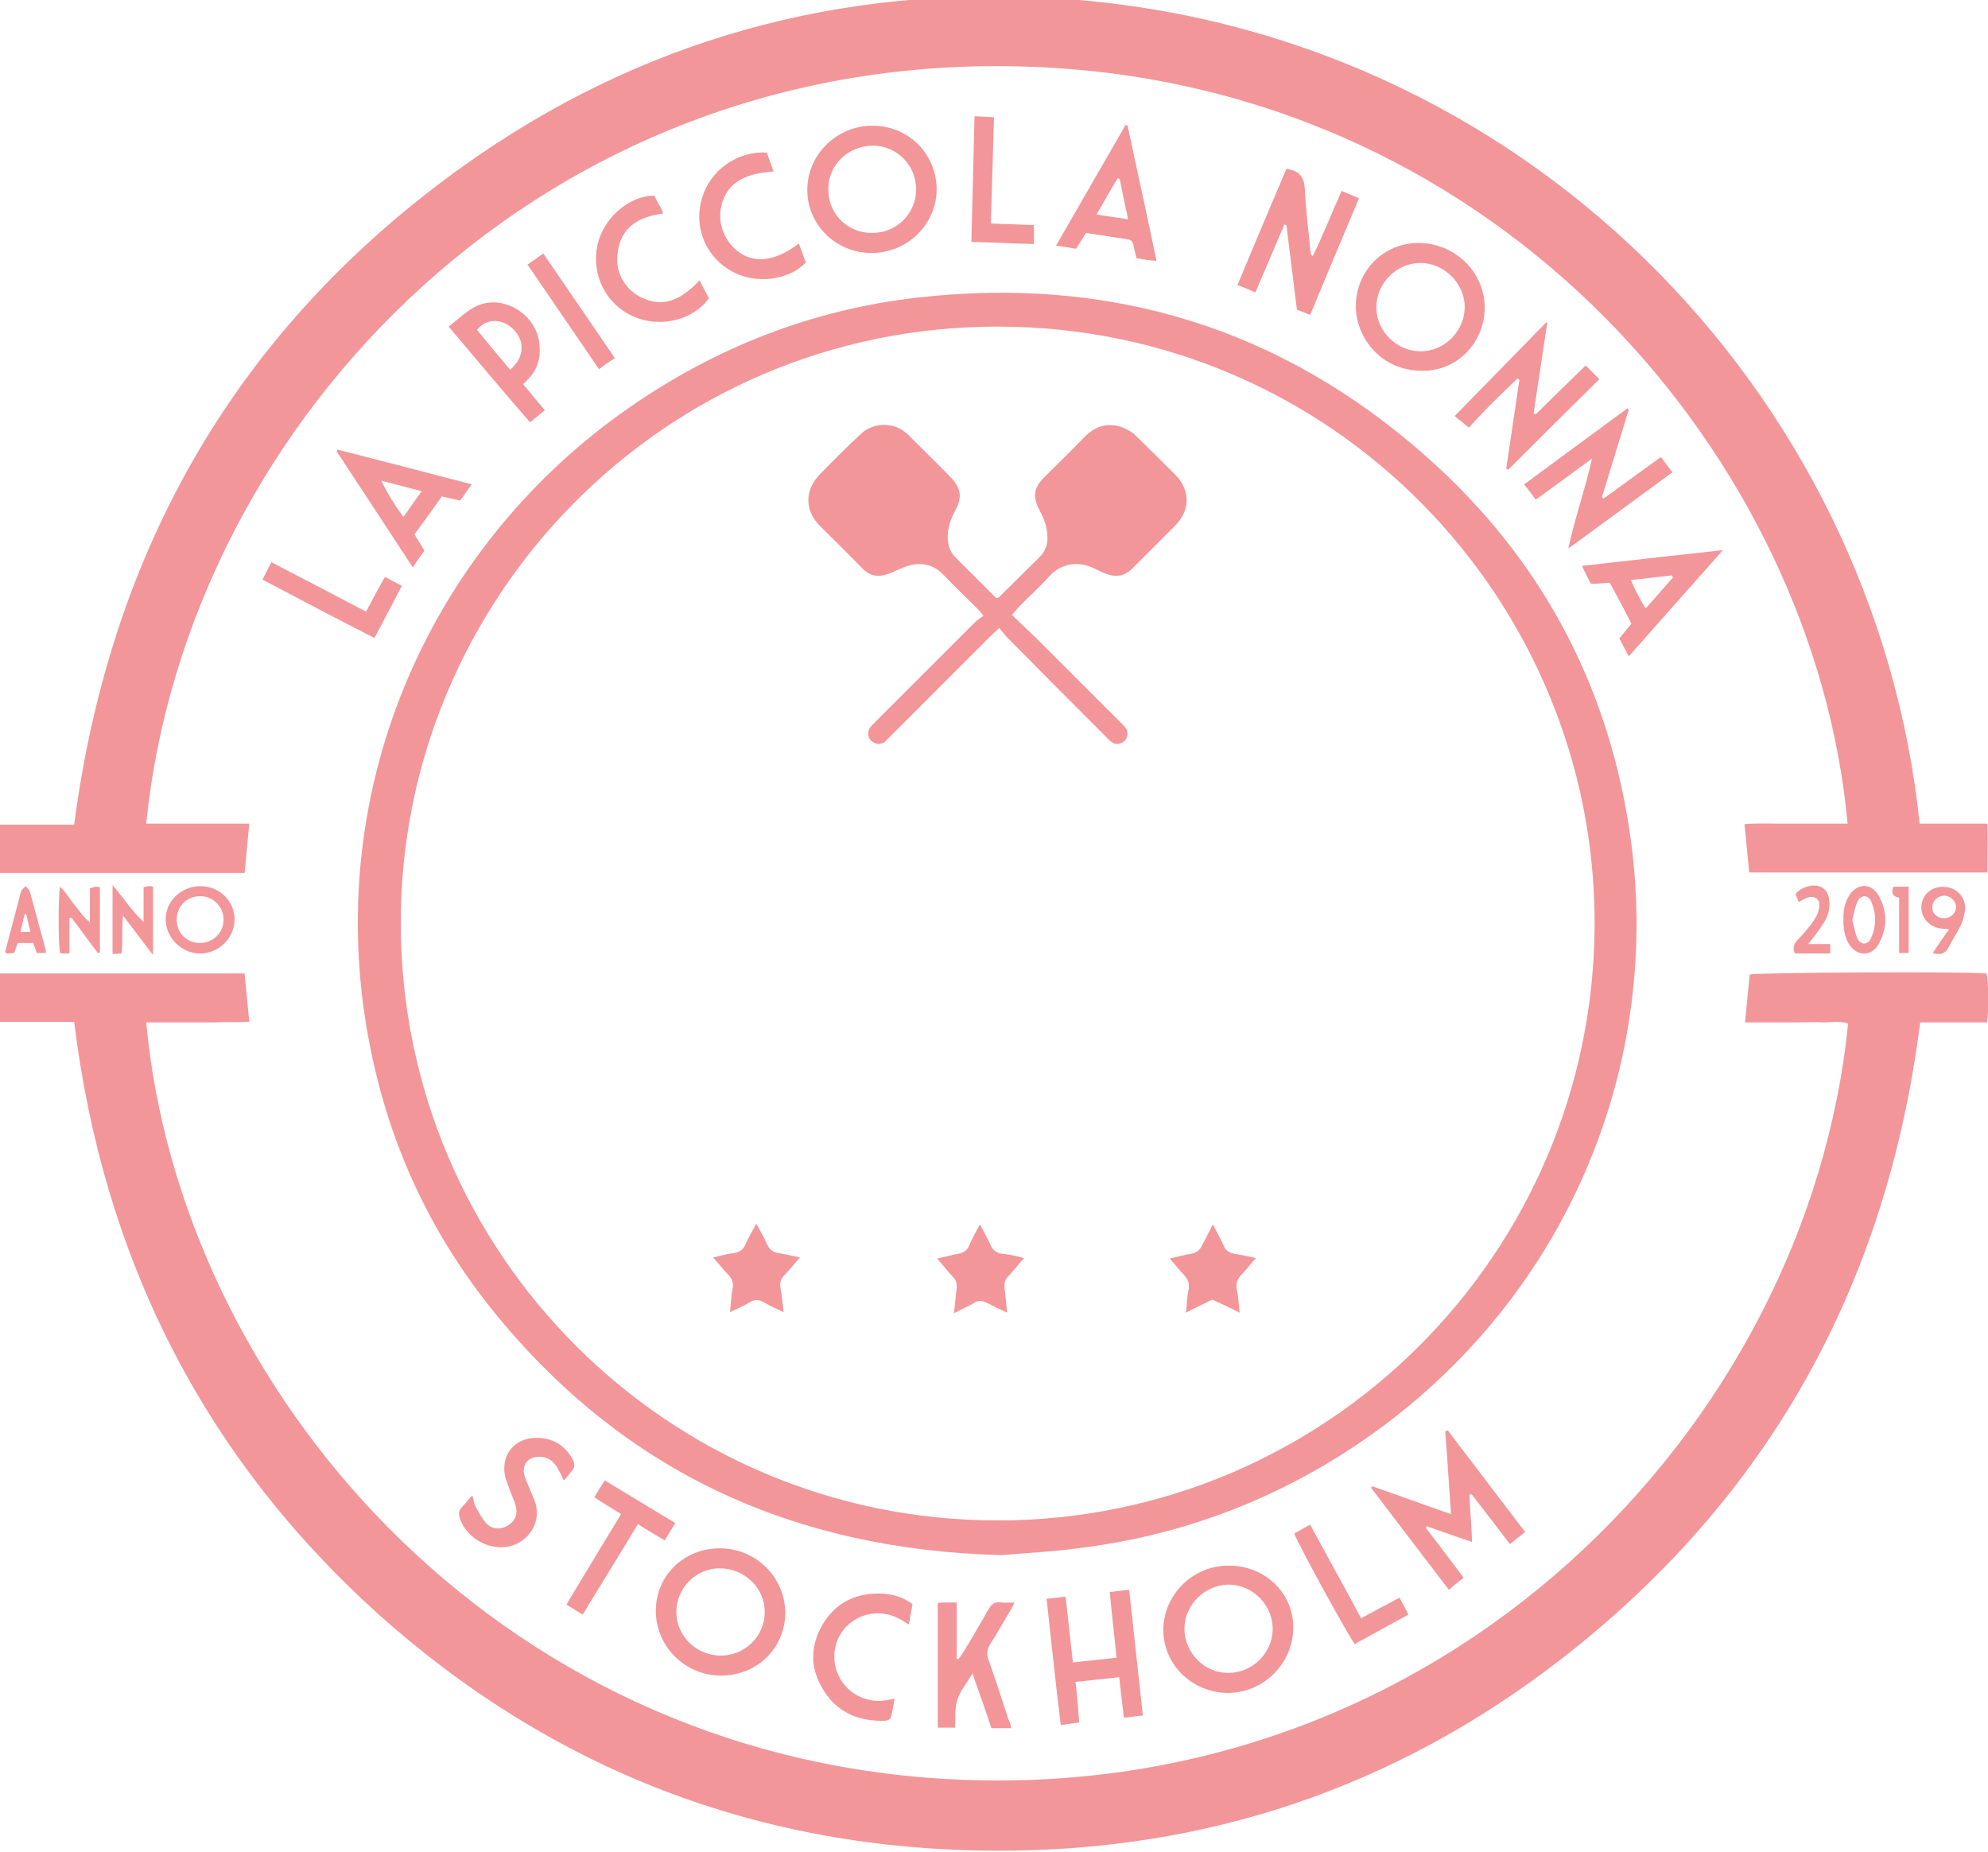
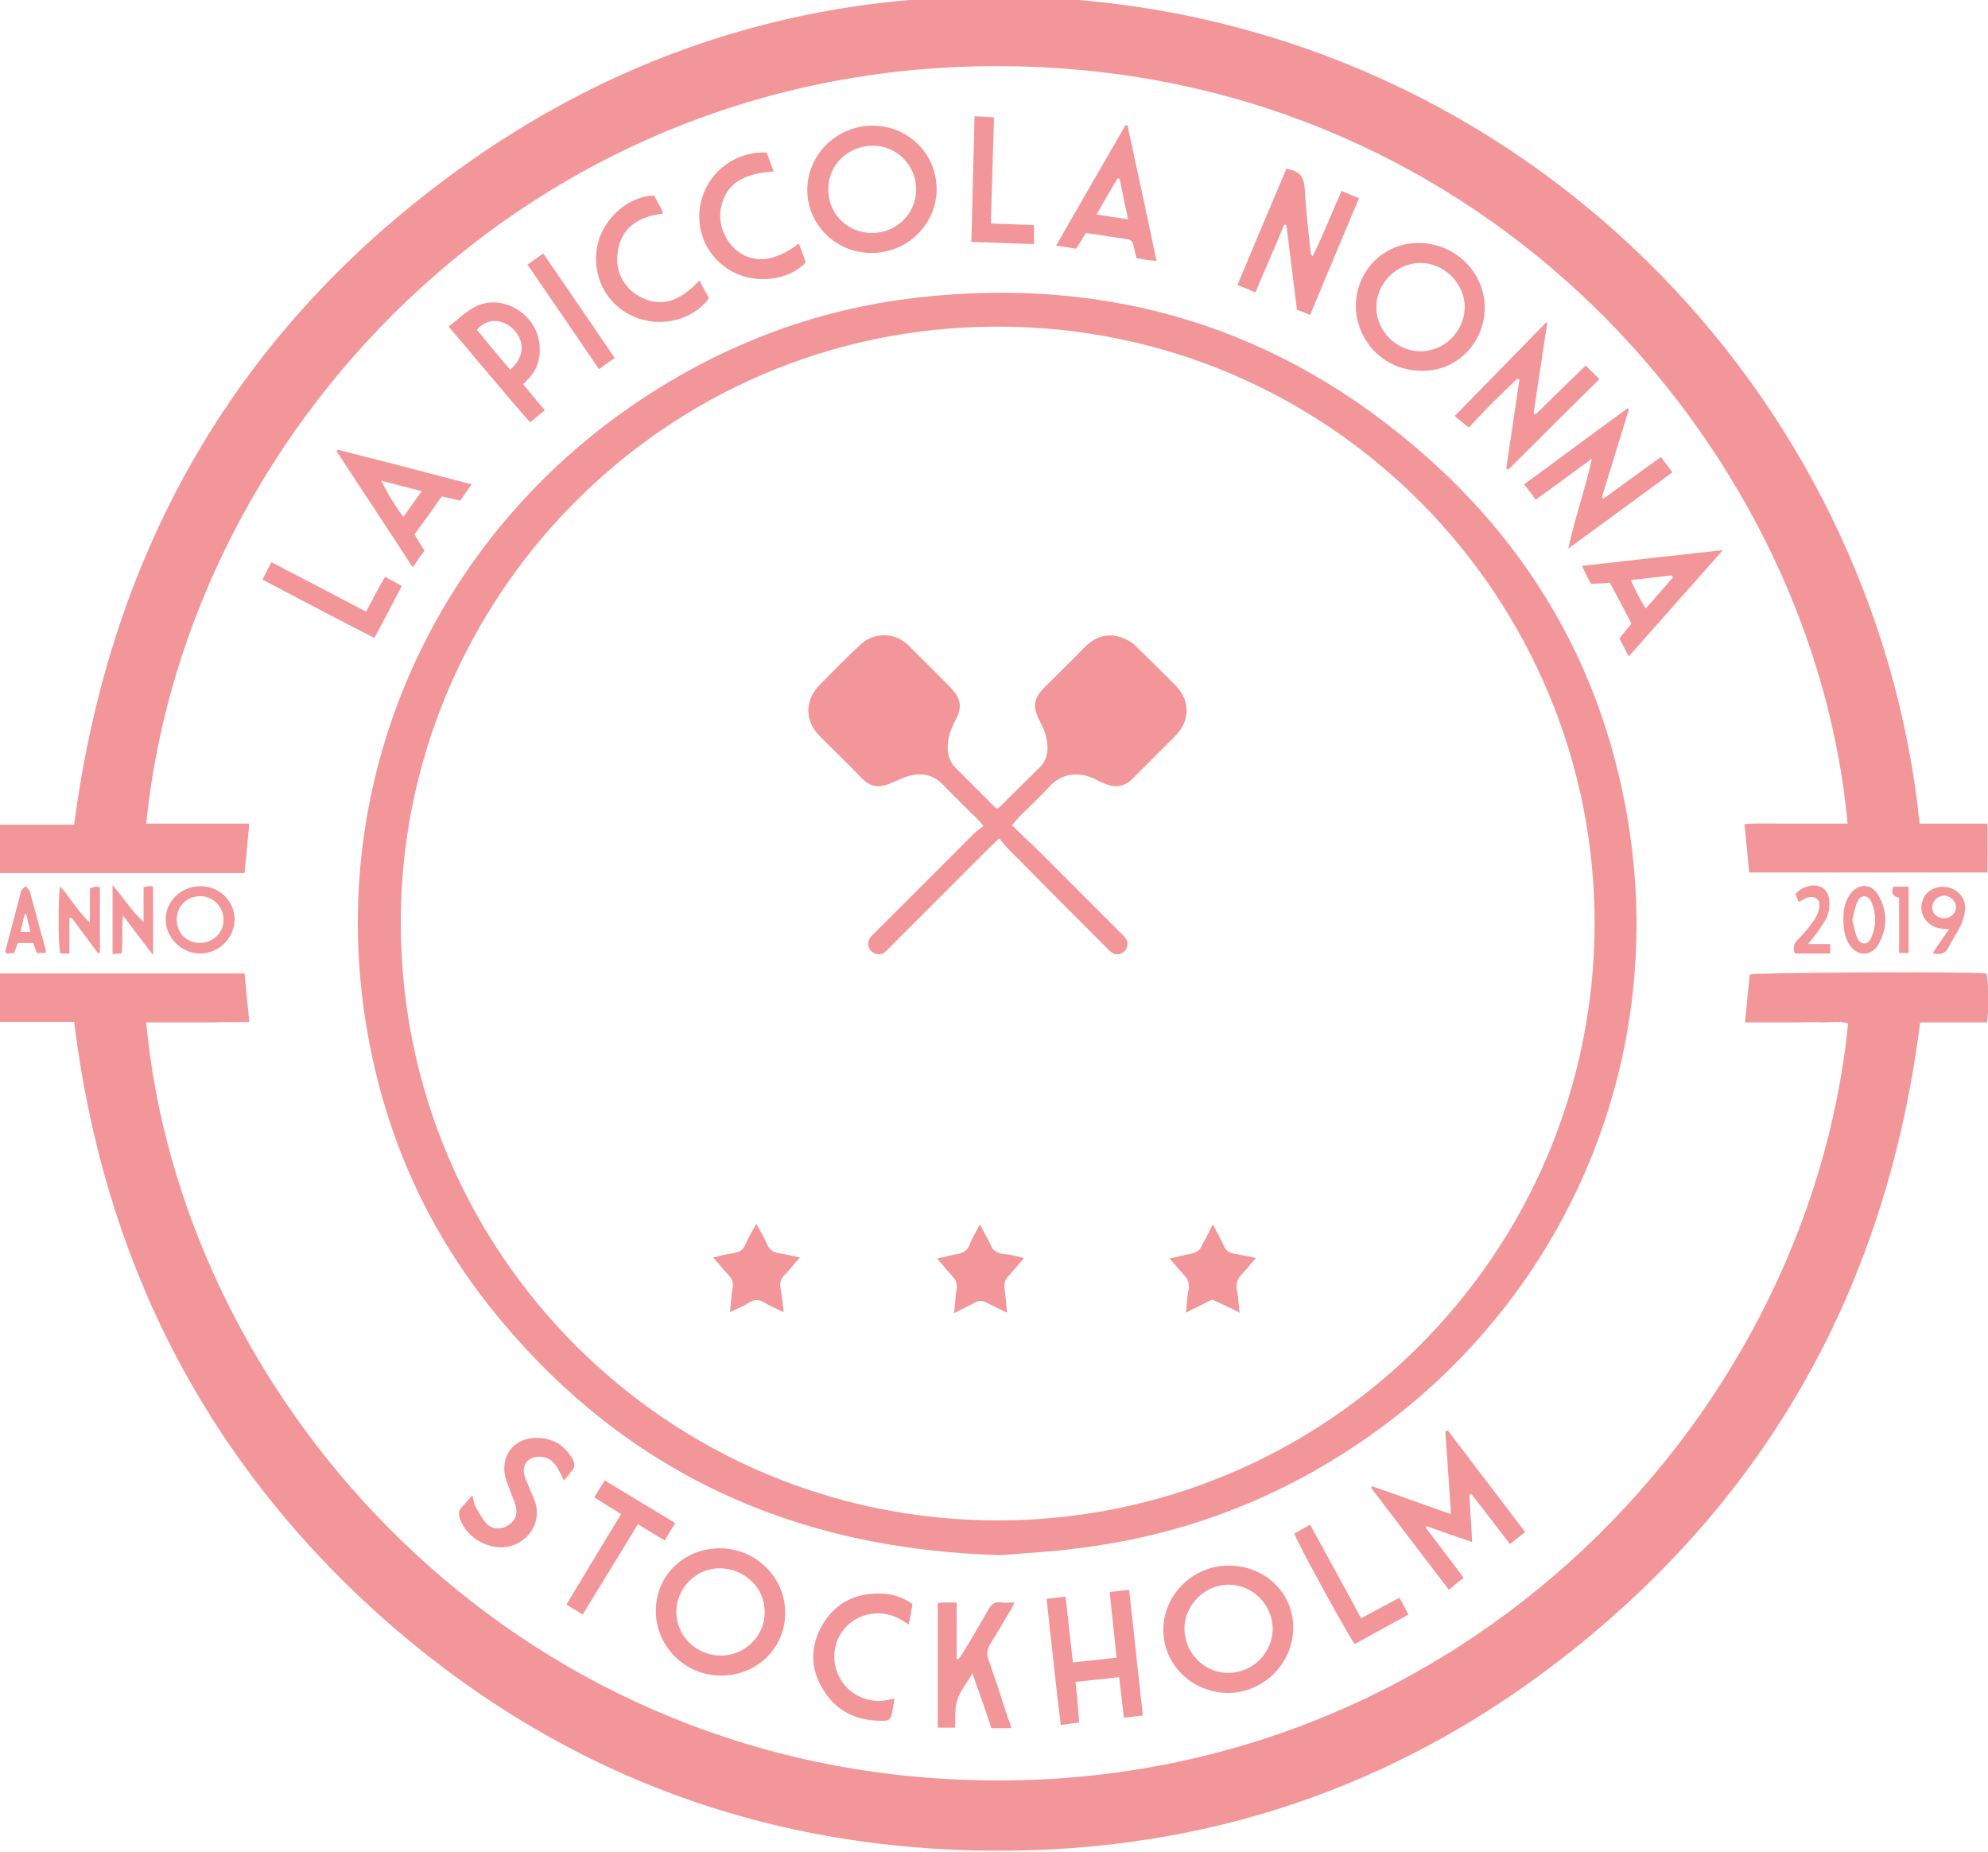
<svg xmlns="http://www.w3.org/2000/svg" enable-background="new 0 0 612 792" viewBox="119 225 378 352">
  <g fill="#f29699">
    <path d="m484 381.6h6.5s4.1 0 6.4 0c.1 3.2 0 6.2 0 9.3-15.2 0-30.2 0-45.3 0-.3-3-.6-6-.9-9.2 2.2-.2 4.4-.1 6.6-.1h6.4 6.6c-6.3-69-65.5-139.4-152.9-143.8-94.4-4.8-162.9 67.3-170.6 143.8h19.6c-.3 3.2-.6 6.3-.9 9.4-15.5 0-31 0-46.5 0 0-.6-.1-1.2-.1-1.7 0-2.4 0-4.9 0-7.5h14.2c6.9-52.5 31.1-94.6 74.1-125.3 33.7-24 71.6-34.4 112.8-31.8 88.3 5.5 155.5 74.8 164 156.9z" />
    <path d="m133.1 419.3c-4.8 0-9.4 0-14.1 0 0-3.1 0-6.1 0-9.2h46.5c.3 3 .6 6 .9 9.2-2.3.1-4.4 0-6.6.1-2.1 0-4.3 0-6.4 0-2.2 0-4.4 0-6.6 0 6.4 69.4 65.9 139.3 152.8 143.9 94 5 163.2-67.1 170.8-143.7-1.6-.5-3.2-.2-4.8-.2-1.6-.1-3.3 0-4.9 0s-3.3 0-4.9 0-3.2 0-5 0c.3-3.2.6-6.2.9-9.1 1.4-.4 41.2-.6 45-.2.4 1.3.5 6.9.1 9.3-4.2 0-8.4 0-12.7 0-6.3 49.8-28.7 90.4-68.3 121.1-31.5 24.4-67.4 36.5-107.3 36.4-44.9-.1-84.3-15.2-117.7-45.1-33.3-30.1-52.2-67.8-57.7-112.5z" />
    <path d="m309.5 520.7c-39.3-1-71.3-15.6-95.8-45.3-14.4-17.4-22.8-37.4-25.7-59.8-5.7-44.7 14.2-87.7 50.5-113 16.5-11.5 34.8-18.7 54.8-21 36.7-4.2 69.3 5.7 97 30.3 21.3 18.9 34.2 42.6 38.5 70.8 6.9 45.3-12.6 90-50.5 116.1-16.4 11.3-34.6 18.2-54.4 20.6-5.1.7-10.2.9-14.4 1.3zm-.8-6.6c62.6 0 113.3-50.7 113.5-113.3.2-61.7-49.8-113.8-113.7-113.7-63.6.1-113.4 52-113.3 113.5.1 62.7 50.8 113.5 113.5 113.5z" />
    <path d="m284.7 273.1c-6.7 0-12.2-5.3-12.2-12s5.6-12.2 12.4-12.2 12.1 5.3 12.2 12c0 6.7-5.5 12.2-12.4 12.2zm.1-3.8c4.7 0 8.4-3.7 8.4-8.3s-3.7-8.3-8.2-8.3c-4.7 0-8.5 3.6-8.5 8.2-.1 4.7 3.6 8.4 8.3 8.4z" />
    <path d="m256.1 543.6c-6.8 0-12.4-5.5-12.4-12.3 0-6.7 5.3-11.9 12.2-11.9 6.8 0 12.4 5.5 12.4 12.3 0 6.6-5.3 11.9-12.2 11.9zm0-3.8c4.5 0 8.3-3.7 8.3-8.2.1-4.6-3.8-8.4-8.6-8.4-4.5 0-8.2 3.8-8.2 8.3 0 4.6 3.8 8.3 8.5 8.3z" />
    <path d="m401.3 283.5c0 6.6-5.2 12.1-11.9 12-7.9 0-12.6-6.4-12.6-12.3 0-6.7 5.3-12 11.9-12 6.9 0 12.6 5.5 12.6 12.3zm-12.4-8.5c-4.5.1-8.3 4-8.2 8.6.1 4.5 4 8.3 8.6 8.2 4.5-.1 8.3-4 8.2-8.6-.1-4.5-4.1-8.3-8.6-8.2z" />
    <path d="m364.9 534.6c-.1 6.8-5.7 12.3-12.5 12.3-6.8-.1-12.2-5.4-12.2-12 0-6.7 5.7-12.3 12.5-12.2 6.9 0 12.3 5.3 12.2 11.9zm-12.4 8.5c4.6 0 8.4-3.7 8.5-8.3 0-4.6-3.7-8.4-8.3-8.5-4.6 0-8.4 3.8-8.5 8.3 0 4.7 3.8 8.5 8.3 8.5z" />
    <path d="m363.6 257.1c.4 0 .5.1.5.1 2 .4 2.9 1.5 3 3.8.2 4 .7 8 1.1 12 0 .2.1.5.4.7 2-4 3.6-8.2 5.5-12.4 1.1.5 2.1.9 3.3 1.4-3.1 7.4-6.2 14.7-9.3 22.2-.9-.4-1.6-.7-2.5-1-.7-5.4-1.3-10.7-2-16.1-.1 0-.3-.1-.4-.1-1.8 4.2-3.6 8.5-5.5 12.9-1.1-.5-2.1-.9-3.4-1.4 3.1-7.5 6.2-14.8 9.3-22.1z" />
    <path d="m394.3 497c4.9 6.4 9.7 12.8 14.7 19.3-1 .8-1.9 1.5-2.9 2.3-2.5-3.3-4.9-6.4-7.3-9.5-.1 0-.2.1-.4.1.1 2.9.4 5.8.5 9-3-1-5.8-2-8.6-3-.1.1-.1.2-.2.3 2.4 3.1 4.7 6.2 7.2 9.5-.9.7-1.8 1.4-2.8 2.3-5-6.5-9.9-13-14.8-19.4.1-.1.1-.2.2-.3 4.9 1.7 9.8 3.5 15 5.3-.4-5.5-.7-10.6-1.1-15.8.2 0 .4-.1.5-.1z" />
    <path d="m428.7 302.9c-1.7 5.5-3.4 11.1-5.1 16.6l.3.3c3.6-2.6 7.2-5.2 10.9-7.9.8 1 1.4 1.9 2.2 2.9-6.7 4.9-13.2 9.7-19.8 14.5 1.2-5.7 3.2-11.2 4.5-17.1-3.5 2.6-7.1 5.2-10.7 7.8-.7-1-1.4-1.9-2.2-2.9 6.6-4.9 13.2-9.7 19.7-14.5 0 .2.1.2.2.3z" />
    <path d="m323.5 544.8c.3 2.6.5 5.1.7 7.7-1.2.2-2.2.3-3.5.5-1-8-1.8-15.9-2.7-24 1.3-.1 2.4-.3 3.6-.4.5 4.1.9 8.2 1.4 12.5 2.7-.3 5.4-.6 8.3-.9-.4-4.2-.9-8.2-1.3-12.5 1.2-.1 2.4-.3 3.7-.4.9 8 1.7 15.8 2.6 23.9-1.3.1-2.3.3-3.6.4-.3-2.6-.6-5.1-.9-7.7-2.8.3-5.3.6-8.3.9z" />
    <path d="m413.2 286.4c-.9 5.7-1.7 11.4-2.6 17.2.1.1.3.1.4.2 3.1-3.1 6.2-6.1 9.5-9.3l2.6 2.6c-5.9 5.8-11.6 11.5-17.3 17.2-.1-.1-.3-.1-.4-.2.8-5.6 1.7-11.3 2.5-16.9-.1-.1-.2-.1-.4-.2-1 1-2 1.9-3 2.9-1.1 1.1-2.2 2.1-3.2 3.2-1 1-2 2.1-3 3.2-.5-.4-.8-.6-1.1-.9-.6-.5-1.2-.9-1.6-1.3 6-6.1 11.6-11.9 17.3-17.7.1-.1.2-.1.3 0z" />
    <path d="m311.3 553.6c-1.3 0-2.5 0-3.8 0-1.1-3.4-2.3-6.7-3.6-10.4-1.1 1.9-2.4 3.4-2.9 5.1-.5 1.6-.3 3.4-.4 5.2-1.2 0-2.3 0-3.3 0 0-8 0-15.8 0-23.7.7-.1 1.3-.1 1.8-.1h1.8v10.7c.1 0 .2.1.3.1.3-.4.6-.7.8-1.1 1.7-2.7 3.3-5.5 4.9-8.3.6-1.1 1.3-1.6 2.5-1.4.7.1 1.5 0 2.5 0-.4.8-.6 1.3-.9 1.7-1.2 2-2.3 4-3.6 6-.7 1.1-.9 2.1-.4 3.3 1.3 3.7 2.5 7.4 3.7 11.1.3.5.4 1.1.6 1.8z" />
    <path d="m425.1 335.8c-1.4.1-2.4.2-3.6.2-.6-1.1-1.1-2.1-1.7-3.4 8.9-1 17.6-2 26.8-3-6.1 6.9-11.9 13.4-17.9 20.2-.7-1.3-1.2-2.3-1.8-3.4.7-.9 1.5-1.8 2.3-2.8-1.3-2.6-2.7-5.2-4.1-7.8zm12-1c-.1-.1-.1-.2-.2-.4-2.5.3-5.1.6-7.8.9.8 1.9 1.7 3.6 2.8 5.4 1.9-2.1 3.5-4 5.2-5.9z" />
    <path d="m208.7 317.1c-.9 1.2-1.5 2.1-2.2 3.1-1.1-.3-2.2-.5-3.5-.8-1.7 2.4-3.4 4.8-5.2 7.2.7 1.1 1.2 2 1.9 3.1-.7 1-1.4 1.9-2.2 3.2-4.9-7.5-9.7-14.8-14.5-22.1.1-.1.1-.2.2-.3 8.3 2.1 16.7 4.3 25.5 6.6zm-17.2-.7c1.2 2.5 2.6 4.7 4.2 6.9 1.3-1.8 2.3-3.3 3.5-4.9-2.8-.7-5.3-1.4-7.7-2z" />
    <path d="m333.4 248.9c1.8 8.5 3.7 17 5.5 25.7-.8-.1-1.4-.1-2-.2s-1.1-.2-1.8-.3c-.2-.8-.4-1.6-.6-2.5-.1-.6-.4-1-1.1-1.1-2.6-.4-5.2-.8-7.9-1.2-.6 1-1.3 2-1.9 3-1.2-.2-2.4-.4-3.8-.6 4.5-7.8 8.8-15.3 13.2-22.9.2 0 .3 0 .4.1zm-1.5 10.1c-.1 0-.3-.1-.4-.1-1.3 2.2-2.6 4.4-4 6.9 2.1.3 4 .6 6 .9-.6-2.7-1.1-5.2-1.6-7.7z" />
    <path d="m204.3 287.1c1.7-1.3 3.1-2.7 4.9-3.7 5.2-2.8 12 1.3 12.4 7.3.2 2.6-.5 4.8-2.4 6.6-.2.2-.3.4-.5.5 0 0-.1.1-.2.3 1.3 1.5 2.6 3.2 4.1 4.9-1 .8-1.8 1.5-2.8 2.3-5.2-5.9-10.2-12-15.5-18.2zm11.7 8.2c2.7-2.3 2.9-5.4.6-7.7-2.1-2.1-5.1-2.1-6.9.1 2 2.5 4.1 5 6.3 7.6z" />
    <path d="m289.1 548c-.2 1.2-.4 2.2-.6 3.2s-1 1-1.8 1c-5 0-8.9-1.9-11.4-6.3-2.3-3.9-2.2-8 .1-12 2.4-4 6-5.9 10.6-5.9 2.6 0 4.5.6 6.5 2-.2 1.1-.4 2.4-.7 3.9-.7-.4-1.2-.8-1.8-1.1-3.3-1.8-7.4-1.2-10 1.4s-3.1 6.7-1.3 9.9c1.7 3.1 5.3 4.8 8.8 4.2.4-.1.9-.2 1.6-.3z" />
    <path d="m252 278.3c.6 1.2 1.2 2.3 1.8 3.4-3 4.2-9.3 5.7-14.3 3.5-5.3-2.3-8.1-7.9-6.9-13.6 1.1-5.1 6-9.4 10.8-9.4.4.8.9 1.7 1.4 2.6.1.2.1.4.3.8-4.8.6-8.2 2.7-8.7 7.8-.5 4.4 2.5 7.4 5.1 8.4 3.5 1.5 6.8.5 10.5-3.5z" />
    <path d="m270.9 271.3c.5 1.3.9 2.5 1.3 3.6-3 3.3-9.7 4.5-14.7 1.3-4.6-2.9-6.6-8.4-5-13.6 1.6-5.3 6.7-8.9 12.3-8.6.4 1.1.8 2.3 1.3 3.6-5.9.4-8.9 2.4-9.9 6.4-.9 3.4.6 7.1 3.5 9.1 3.1 2 6.9 1.5 11.2-1.8z" />
    <path d="m226.2 506.5c-.4-.9-.7-1.5-1.1-2.2-.8-1.5-2-2.4-3.8-2.3-2 .1-3.1 1.6-2.6 3.5.2.8.6 1.5.9 2.3s.7 1.6 1 2.4c1.8 4.5-1.7 8.9-6.1 9-3.5.1-7-2.2-8.1-5.6-.2-.7-.2-1.3.3-1.9.7-.7 1.3-1.5 2.1-2.4.3.9.3 1.7.7 2.3.6 1.1 1.2 2.2 2 3.1 1.2 1.2 2.9 1.2 4.3.2 1.3-.9 1.7-2.1 1.2-3.8-.3-.9-.7-1.8-1-2.6-.3-1-.8-2-1-3-.7-4 1.9-7.1 6-7.1 3.1 0 5.4 1.4 6.9 4.1.4.8.5 1.5-.2 2.2-.4.5-.8 1.1-1.5 1.8z" />
    <path d="m229.8 532c-1.1-.7-2-1.2-3.1-1.9 3.5-5.8 6.9-11.5 10.4-17.2-1.7-1.1-3.3-2-5.1-3.2.6-1 1.2-2 2-3.2 4.4 2.7 8.8 5.3 13.4 8.1-.7 1.1-1.3 2.1-2 3.3-1.7-1-3.4-2-5.1-3.1-3.5 5.8-7 11.4-10.5 17.2z" />
    <path d="m365.1 516.6c.9-.5 1.9-1.1 3-1.7 3.2 5.9 6.5 11.8 9.7 17.8 2.4-1.3 4.8-2.6 7.3-3.9.6 1.1 1.1 2 1.7 3.2-3.5 1.9-6.9 3.8-10.2 5.6-.9-1-10.6-18.6-11.5-21z" />
    <path d="m304.3 247.1c1.4.1 2.4.1 3.7.2-.2 6.7-.4 13.3-.6 20.2 2.8.1 5.4.2 8.2.3v3.6c-4-.1-7.8-.3-11.9-.4.2-7.9.4-15.8.6-23.9z" />
    <path d="m168.9 335.2c.6-1.2 1.1-2.1 1.7-3.3 6 3.1 11.9 6.2 18 9.4 1.2-2.2 2.3-4.4 3.6-6.6 1.1.6 2.1 1.1 3.2 1.7-1.7 3.3-3.4 6.5-5.2 9.9-7.1-3.6-14.1-7.3-21.3-11.1z" />
    <path d="m235.9 293.1c-1.1.7-2 1.3-3 2.1-4.6-6.7-9-13.2-13.6-19.9 1-.7 1.9-1.3 3-2.1 4.5 6.6 9 13.1 13.6 19.9z" />
    <path d="m163.6 399.8c0 3.5-2.9 6.4-6.4 6.5-3.6.1-6.7-3-6.7-6.5s3-6.3 6.6-6.3 6.5 2.8 6.5 6.3zm-11 .1c0 2.5 1.9 4.4 4.4 4.4s4.6-2 4.5-4.5c0-2.4-2-4.4-4.4-4.4-2.6 0-4.5 1.9-4.5 4.5z" />
    <path d="m137.6 406.2c-1.7-2.2-3.3-4.5-5-6.7-.1 0-.3.1-.4.1v6.7c-.7 0-1.2 0-1.7 0-.4-.5-.5-9.7-.1-12.7 1.2 1.1 1.9 2.4 2.8 3.5s1.7 2.3 2.9 3.3c0-2.2 0-4.3 0-6.5.4-.1.7-.2 1-.3.2 0 .5 0 .9.1v12.5c-.2-.1-.3 0-.4 0z" />
    <path d="m146.3 400.3c0-2.2 0-4.3 0-6.6.4-.1.7-.2 1-.2.2 0 .5 0 .8.1v13c-2-2.6-3.7-4.9-5.7-7.5-.3 2.6 0 4.8-.3 7.2-.6 0-1.1.1-1.7.1 0-4.3 0-8.5 0-13.1 2.1 2.4 3.6 4.9 5.9 7z" />
    <path d="m469.5 399.8c0-1.6.2-3.1 1.1-4.5 1.5-2.4 4.2-2.5 5.6 0 1.7 3 1.7 6.2 0 9.2-1.4 2.5-4.2 2.4-5.7-.1-.8-1.4-1-3-1-4.6zm1.7.1c.3 1.2.5 2.5 1 3.6.6 1.2 1.9 1.2 2.5 0 1.1-2.3 1.1-4.7.1-7.1-.6-1.3-2-1.3-2.6 0-.5 1.1-.7 2.3-1 3.5z" />
    <path d="m486.5 406.2c1-1.5 2-3 3.1-4.5-.8-.1-1.3-.1-1.9-.2-2.3-.5-3.7-2.5-3.3-4.7s2.5-3.5 4.8-3.1c2.2.3 3.8 2.4 3.4 4.6-.2 1-.4 2-.9 2.9-.7 1.4-1.6 2.7-2.3 4.1-.5.9-1.4 1.4-2.9.9zm2.1-6.6c1.3 0 2.4-1 2.3-2.2 0-1.1-1.1-2.1-2.2-2.1-1.2 0-2.2.9-2.3 2.1s.9 2.2 2.2 2.2z" />
    <path d="m125.3 404.3c-1 0-2 0-2.9 0-.2.6-.5 1.2-.7 1.9-.5 0-1 .1-1.5.1-.1-.2-.2-.3-.2-.4 1-3.8 2-7.6 3-11.4.1-.4.6-.7.9-1 .3.4.7.7.8 1.1 1 3.7 2 7.4 3 11v.6c-.6 0-1.1 0-1.7 0-.2-.6-.4-1.1-.7-1.9zm-.5-2.1c-.3-1.2-.6-2.3-.8-3.4-.1 0-.2 0-.3 0-.3 1.1-.5 2.2-.8 3.4z" />
    <path d="m462.8 404.5h4.2v1.8c-2.3 0-4.5 0-6.7 0-.5-1.1-.2-1.9.6-2.7 1.1-1.1 2.1-2.3 3-3.6.5-.7.9-1.6 1-2.4.3-1.6-.8-2.4-2.3-1.9-.5.2-1 .5-1.6.8-.2-.5-.4-1-.6-1.5.8-1 1.9-1.4 3-1.6 1.9-.2 3.2.8 3.4 2.7.2 1.7-.2 3.2-1.2 4.6-.7 1.2-1.6 2.3-2.8 3.8z" />
    <path d="m480.1 395.7c-1.1-.2-1.6-.8-1.1-2.1h2.9v12.6c-.6 0-1.1 0-1.8 0 0-1.7 0-3.5 0-5.2s0-3.4 0-5.3z" />
-     <path d="m311.4 341.9c1.8 1.8 3.6 3.4 5.4 5.2l15.3 15.3c.4.4.7.7 1 1.1.5.8.3 1.8-.3 2.4-.7.6-1.7.8-2.4.2-.5-.3-.8-.7-1.2-1.1-6.2-6.2-12.4-12.4-18.6-18.7-.5-.5-1-1.2-1.6-1.9-.7.7-1.2 1.1-1.7 1.6-6.3 6.3-12.6 12.6-18.9 18.9-.4.4-.8.8-1.2 1.2-.8.6-1.9.4-2.6-.3-.6-.6-.7-1.6-.2-2.4.3-.5.8-.8 1.1-1.2 6.3-6.3 12.5-12.5 18.8-18.8.5-.5 1.1-.9 1.7-1.3-.5-.7-.8-1-1.2-1.4-2.1-2.1-4.3-4.2-6.4-6.4-2-2.1-4.4-2.5-7.1-1.6-1.1.4-2.1.9-3.1 1.3-2 .8-3.7.7-5.3-1-2.7-2.8-5.4-5.4-8.1-8.1-2.8-2.9-2.8-6.7 0-9.6 2.6-2.7 5.2-5.3 7.9-7.8 2.2-2.1 5.9-2.3 8.3-.4.4.3.8.6 1.1 1 2.6 2.6 5.2 5.1 7.7 7.7 1.9 2 2.2 3.7.9 6.1-.9 1.7-1.6 3.5-1.5 5.6.1 1.3.5 2.5 1.4 3.4l7.8 7.8c.2 0 .4 0 .5-.1 2.6-2.6 5.3-5.2 7.9-7.8 1.5-1.6 1.6-3.6 1.1-5.7-.2-1-.7-2-1.2-3-1.4-2.7-1.2-4.3.9-6.4 2.6-2.6 5.2-5.1 7.7-7.7 2.1-2.1 4.5-2.7 7.2-1.7.7.3 1.5.7 2.1 1.2 2.7 2.6 5.3 5.2 7.9 7.8 2.9 3 2.8 6.8-.1 9.7-2.7 2.7-5.4 5.4-8.1 8.1-1.5 1.5-3.1 1.7-5 1-.8-.3-1.6-.7-2.4-1.1-2.8-1.3-6.1-1-8.4 1.6-1.8 2-3.8 3.8-5.7 5.7-.4.5-.8 1-1.4 1.6z" />
+     <path d="m311.4 381.9c1.8 1.8 3.6 3.4 5.4 5.2l15.3 15.3c.4.4.7.7 1 1.1.5.8.3 1.8-.3 2.4-.7.6-1.7.8-2.4.2-.5-.3-.8-.7-1.2-1.1-6.2-6.2-12.4-12.4-18.6-18.7-.5-.5-1-1.2-1.6-1.9-.7.7-1.2 1.1-1.7 1.6-6.3 6.3-12.6 12.6-18.9 18.9-.4.4-.8.8-1.2 1.2-.8.6-1.9.4-2.6-.3-.6-.6-.7-1.6-.2-2.4.3-.5.8-.8 1.1-1.2 6.3-6.3 12.5-12.5 18.8-18.8.5-.5 1.1-.9 1.7-1.3-.5-.7-.8-1-1.2-1.4-2.1-2.1-4.3-4.2-6.4-6.4-2-2.1-4.4-2.5-7.1-1.6-1.1.4-2.1.9-3.1 1.3-2 .8-3.7.7-5.3-1-2.7-2.8-5.4-5.4-8.1-8.1-2.8-2.9-2.8-6.7 0-9.6 2.6-2.7 5.2-5.3 7.9-7.8 2.2-2.1 5.9-2.3 8.3-.4.4.3.8.6 1.1 1 2.6 2.6 5.2 5.1 7.7 7.7 1.9 2 2.2 3.7.9 6.1-.9 1.7-1.6 3.5-1.5 5.6.1 1.3.5 2.5 1.4 3.4l7.8 7.8c.2 0 .4 0 .5-.1 2.6-2.6 5.3-5.2 7.9-7.8 1.5-1.6 1.6-3.6 1.1-5.7-.2-1-.7-2-1.2-3-1.4-2.7-1.2-4.3.9-6.4 2.6-2.6 5.2-5.1 7.7-7.7 2.1-2.1 4.5-2.7 7.2-1.7.7.3 1.5.7 2.1 1.2 2.7 2.6 5.3 5.2 7.9 7.8 2.9 3 2.8 6.8-.1 9.7-2.7 2.7-5.4 5.4-8.1 8.1-1.5 1.5-3.1 1.7-5 1-.8-.3-1.6-.7-2.4-1.1-2.8-1.3-6.1-1-8.4 1.6-1.8 2-3.8 3.8-5.7 5.7-.4.5-.8 1-1.4 1.6z" />
    <path d="m349.5 472.1c-1.6.8-3.1 1.5-5 2.5.2-1.7.2-3.1.5-4.4.2-1.1-.1-1.9-.8-2.7-.9-.9-1.7-2-2.8-3.2 1.5-.3 2.7-.7 4-.9 1.1-.2 1.8-.7 2.2-1.7.6-1.2 1.3-2.4 2-3.9.8 1.5 1.5 2.8 2.1 4.1.4.9 1 1.3 2 1.5 1.3.2 2.6.5 4.1.8-1 1.1-1.7 2.1-2.6 3s-1.3 1.8-1 3.2c.3 1.3.3 2.6.5 4.2-1.9-1-3.5-1.7-5.2-2.5z" />
    <path d="m313.7 464.2c-1.1 1.3-2 2.4-3 3.5-.6.6-.8 1.3-.7 2.2.2 1.5.3 2.9.5 4.7-1.5-.7-2.7-1.3-3.9-1.9-.8-.4-1.5-.5-2.3 0-1.2.7-2.4 1.2-3.9 2 .2-1.8.3-3.2.5-4.7.1-.9-.1-1.6-.7-2.2-1-1.1-1.9-2.2-3-3.5 1.5-.3 2.8-.7 4-.9 1-.2 1.7-.6 2.1-1.6.5-1.3 1.2-2.4 2-4 .8 1.5 1.5 2.7 2.1 4 .4 1 1.1 1.4 2.1 1.6 1.4.1 2.6.4 4.2.8z" />
    <path d="m268 474.5c-1.4-.7-2.5-1.1-3.6-1.8-1-.6-1.9-.7-3 0s-2.2 1.1-3.6 1.8c.2-1.7.2-3.1.5-4.5.2-1.1-.1-1.9-.9-2.7-.9-.9-1.7-2-2.8-3.2 1.4-.3 2.6-.7 3.8-.8 1.2-.2 1.9-.6 2.4-1.8s1.2-2.3 2-3.8c.8 1.4 1.5 2.6 2 3.8.5 1.1 1.2 1.7 2.4 1.8 1.2.2 2.4.5 3.9.8-1.1 1.2-1.9 2.3-2.9 3.3-.7.7-1 1.5-.8 2.5.3 1.5.4 2.9.6 4.6z" />
  </g>
</svg>
